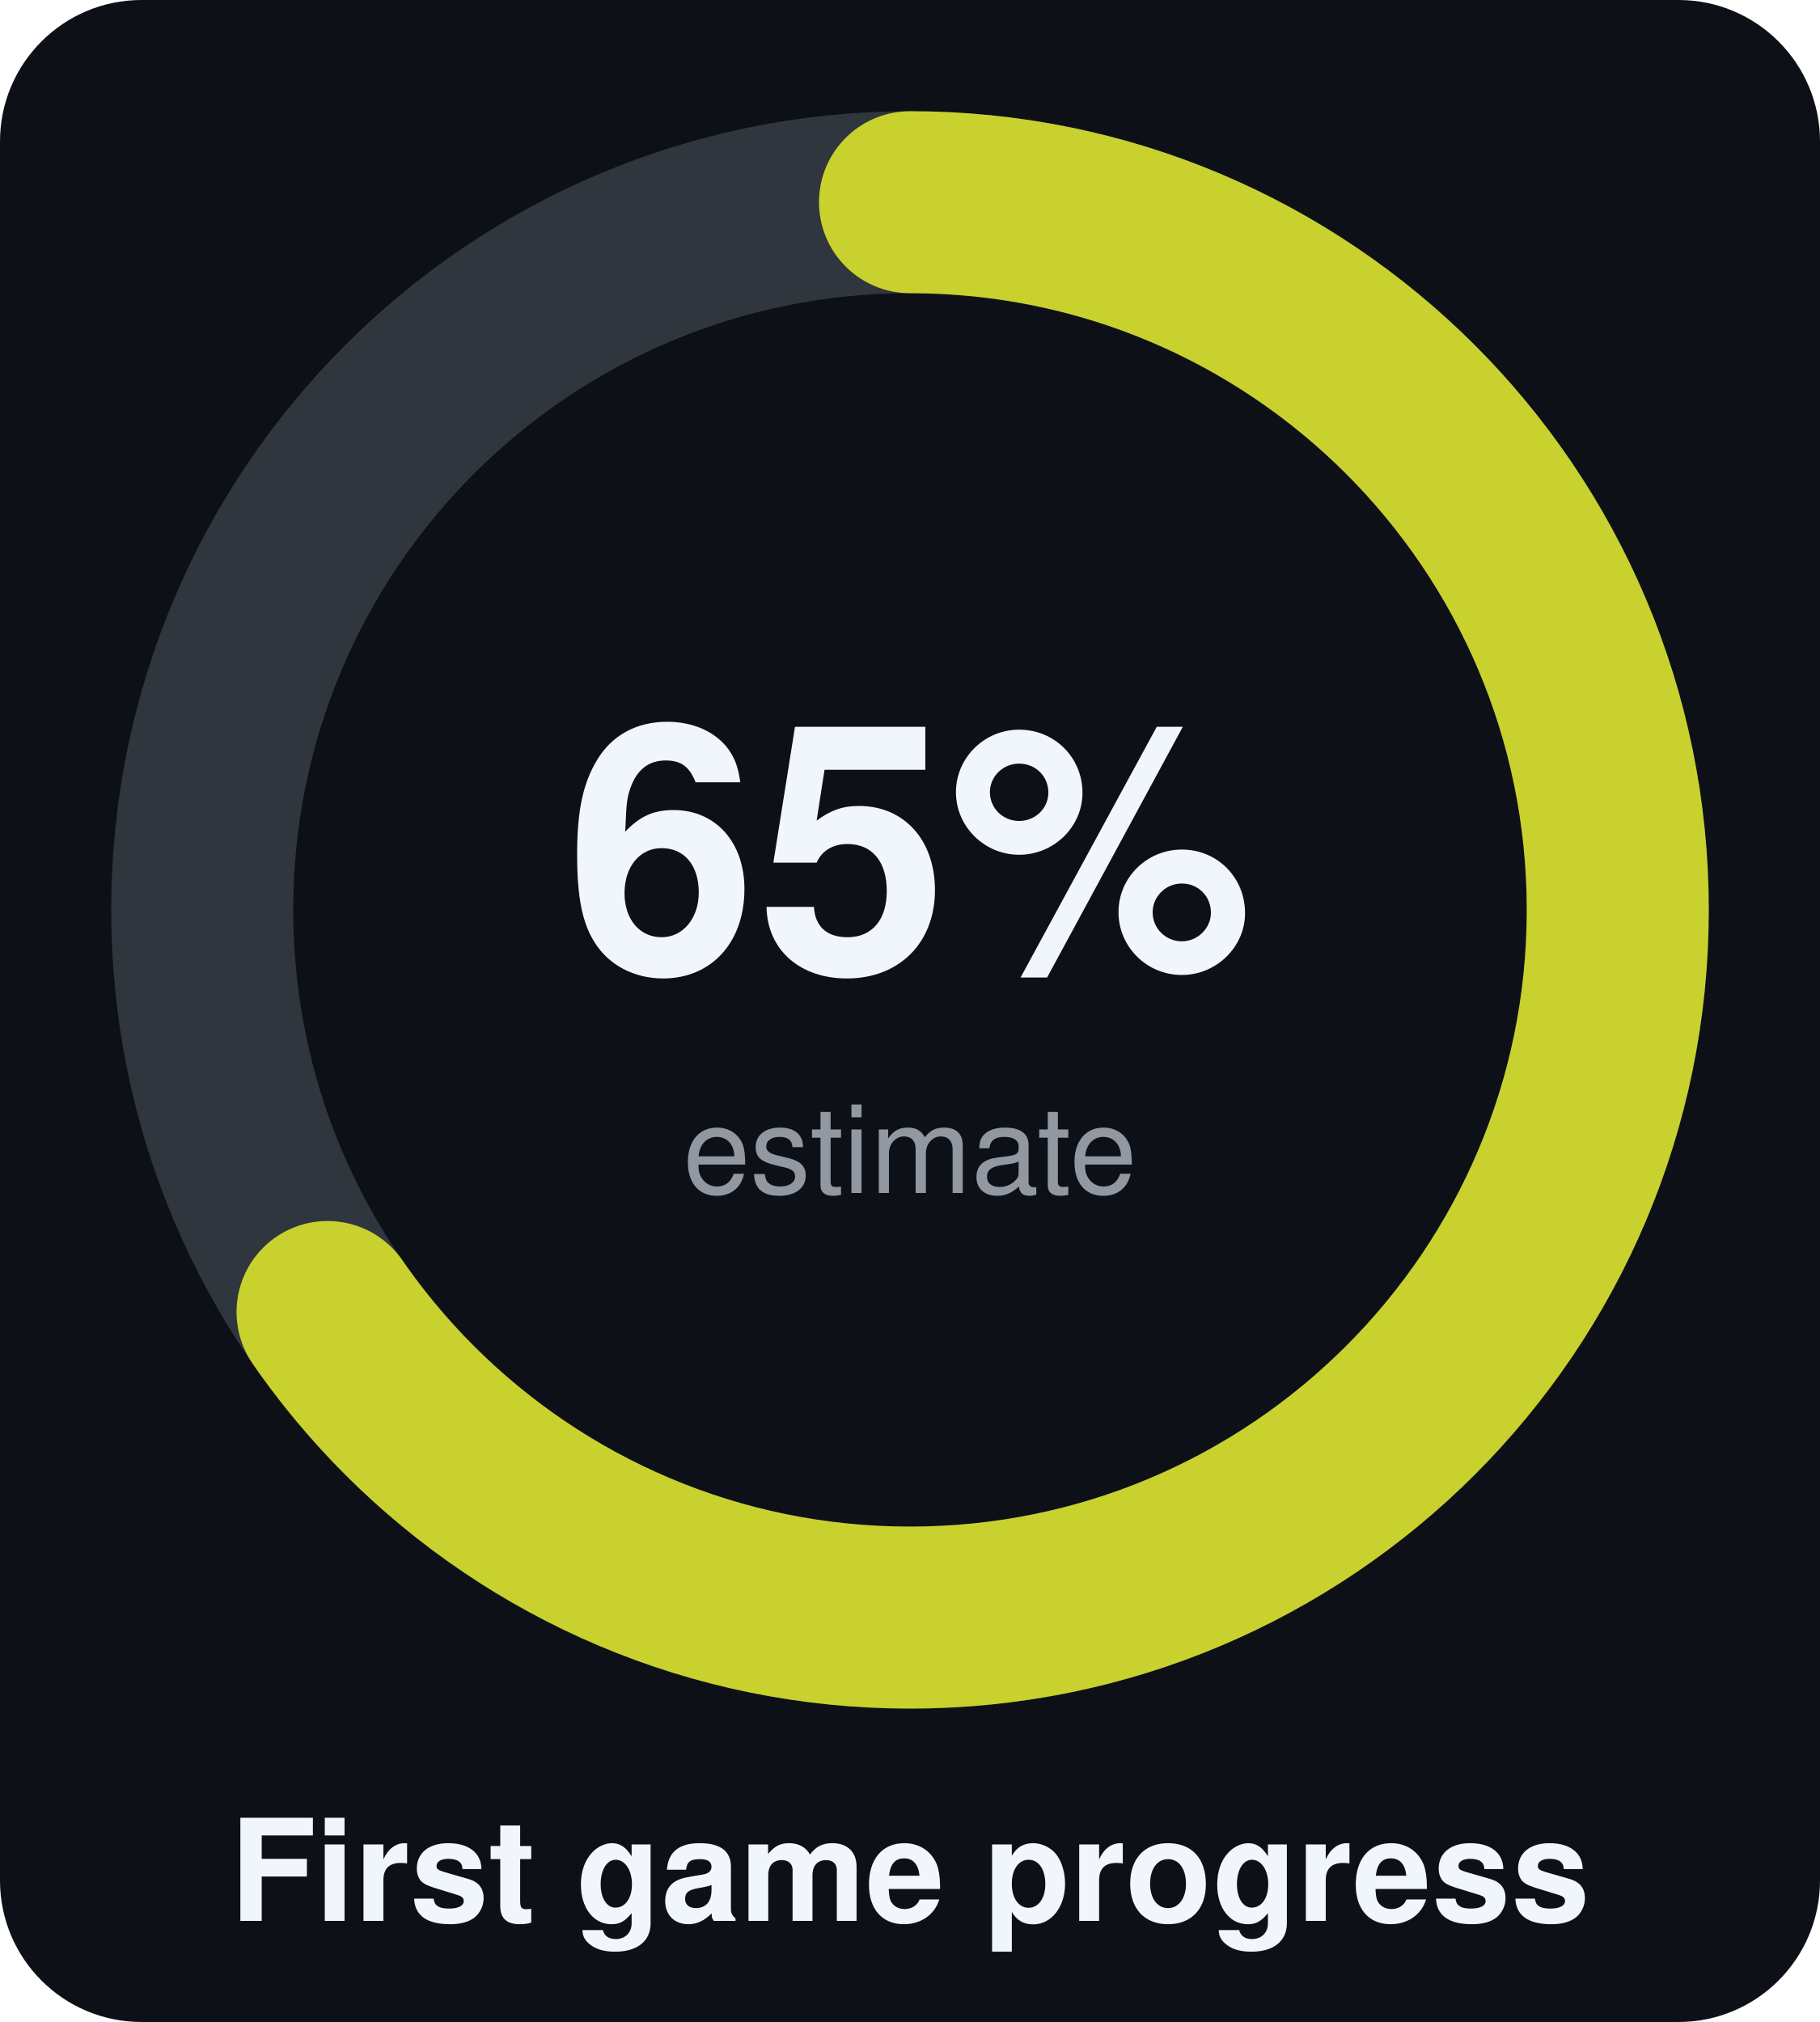
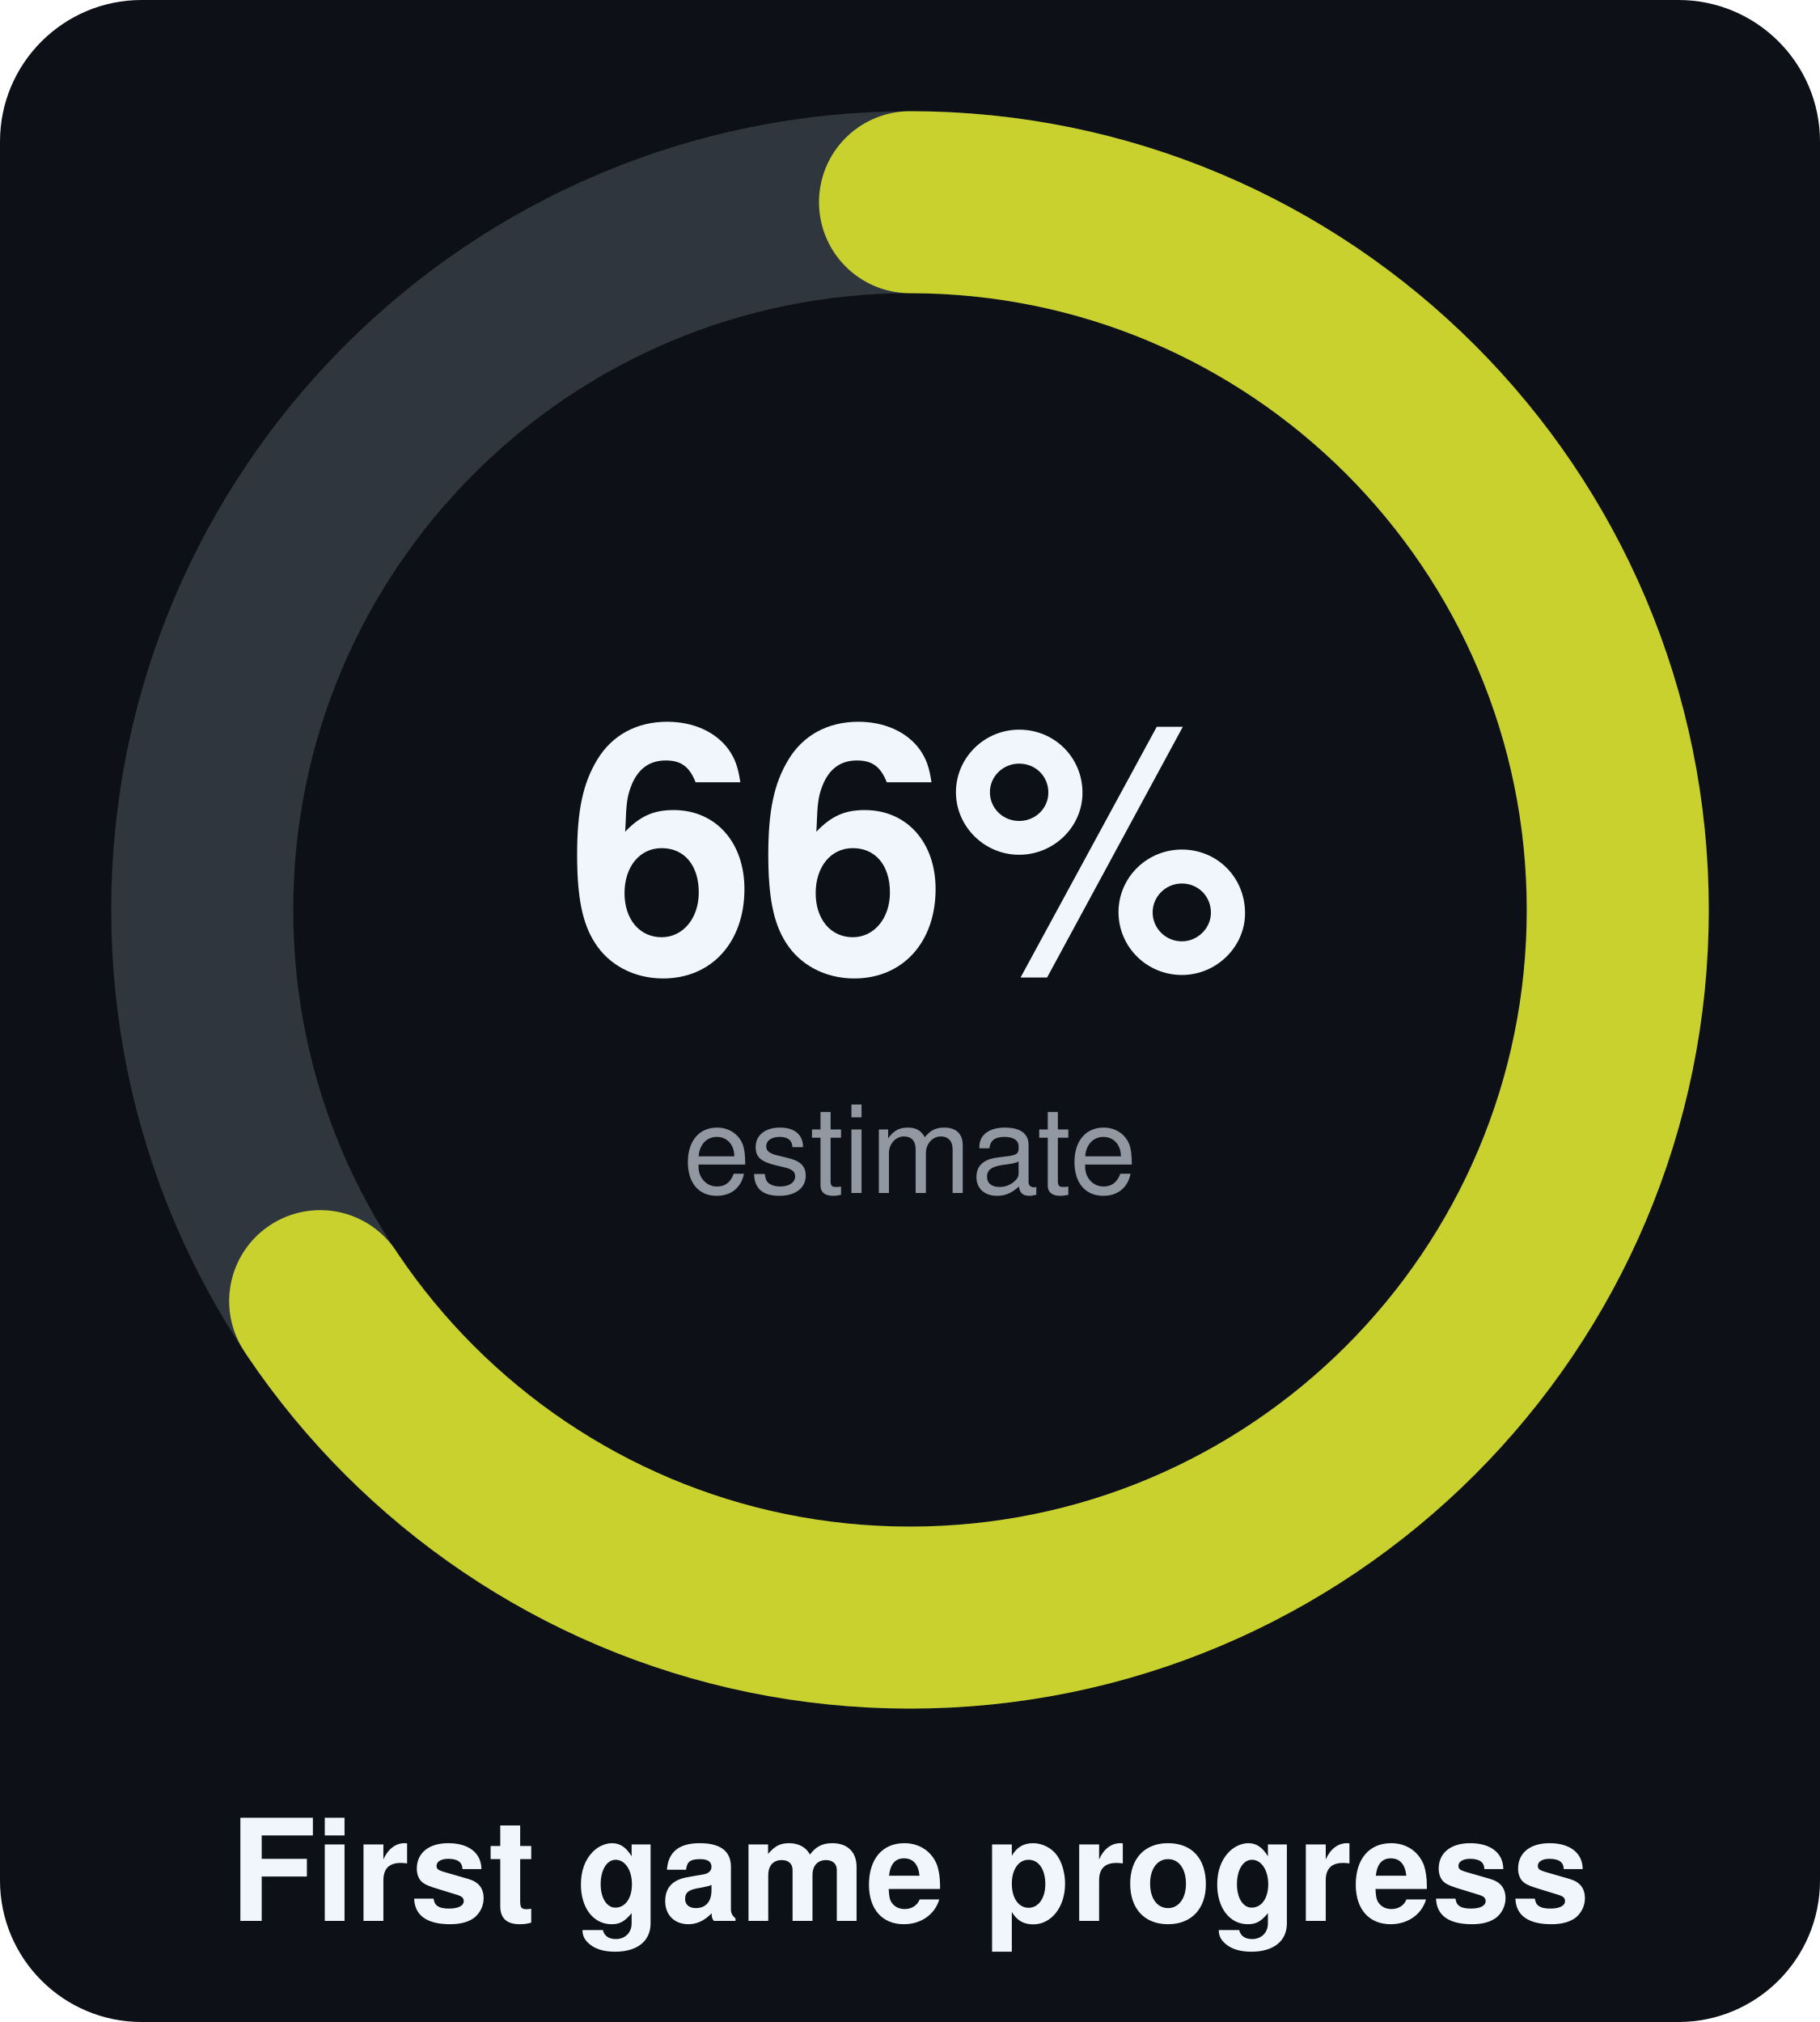
- <svg xmlns="http://www.w3.org/2000/svg" width="180" height="200" viewBox="0 0 180 200" role="img" aria-label="Overall progress estimate 65 percent">
+ <svg xmlns="http://www.w3.org/2000/svg" width="180" height="200" viewBox="0 0 180 200" role="img" aria-label="Overall progress estimate 66 percent">
  <style>.t{fill:#f0f6fc;font-family:Segoe UI,Helvetica,Arial,sans-serif}.m{fill:#9198a1;font-family:Segoe UI,Helvetica,Arial,sans-serif}</style>
  <rect width="180" height="200" rx="14" fill="#0d1117" />
  <circle cx="90" cy="90" r="70" fill="none" stroke="#30363d" stroke-width="18" />
-   <circle cx="90" cy="90" r="70" fill="none" stroke="#c9d12e" stroke-width="18" stroke-linecap="round" stroke-dasharray="287.6 439.8" transform="rotate(-90 90 90)" />
-   <text class="t" x="90" y="96" text-anchor="middle" font-size="34" font-weight="700">65%</text>
+   <circle cx="90" cy="90" r="70" fill="none" stroke="#c9d12e" stroke-width="18" stroke-linecap="round" stroke-dasharray="288.9 439.8" transform="rotate(-90 90 90)" />
+   <text class="t" x="90" y="96" text-anchor="middle" font-size="34" font-weight="700">66%</text>
  <text class="m" x="90" y="118" text-anchor="middle" font-size="12">estimate</text>
  <text class="t" x="90" y="190" text-anchor="middle" font-size="14" font-weight="600">First game progress</text>
</svg>
